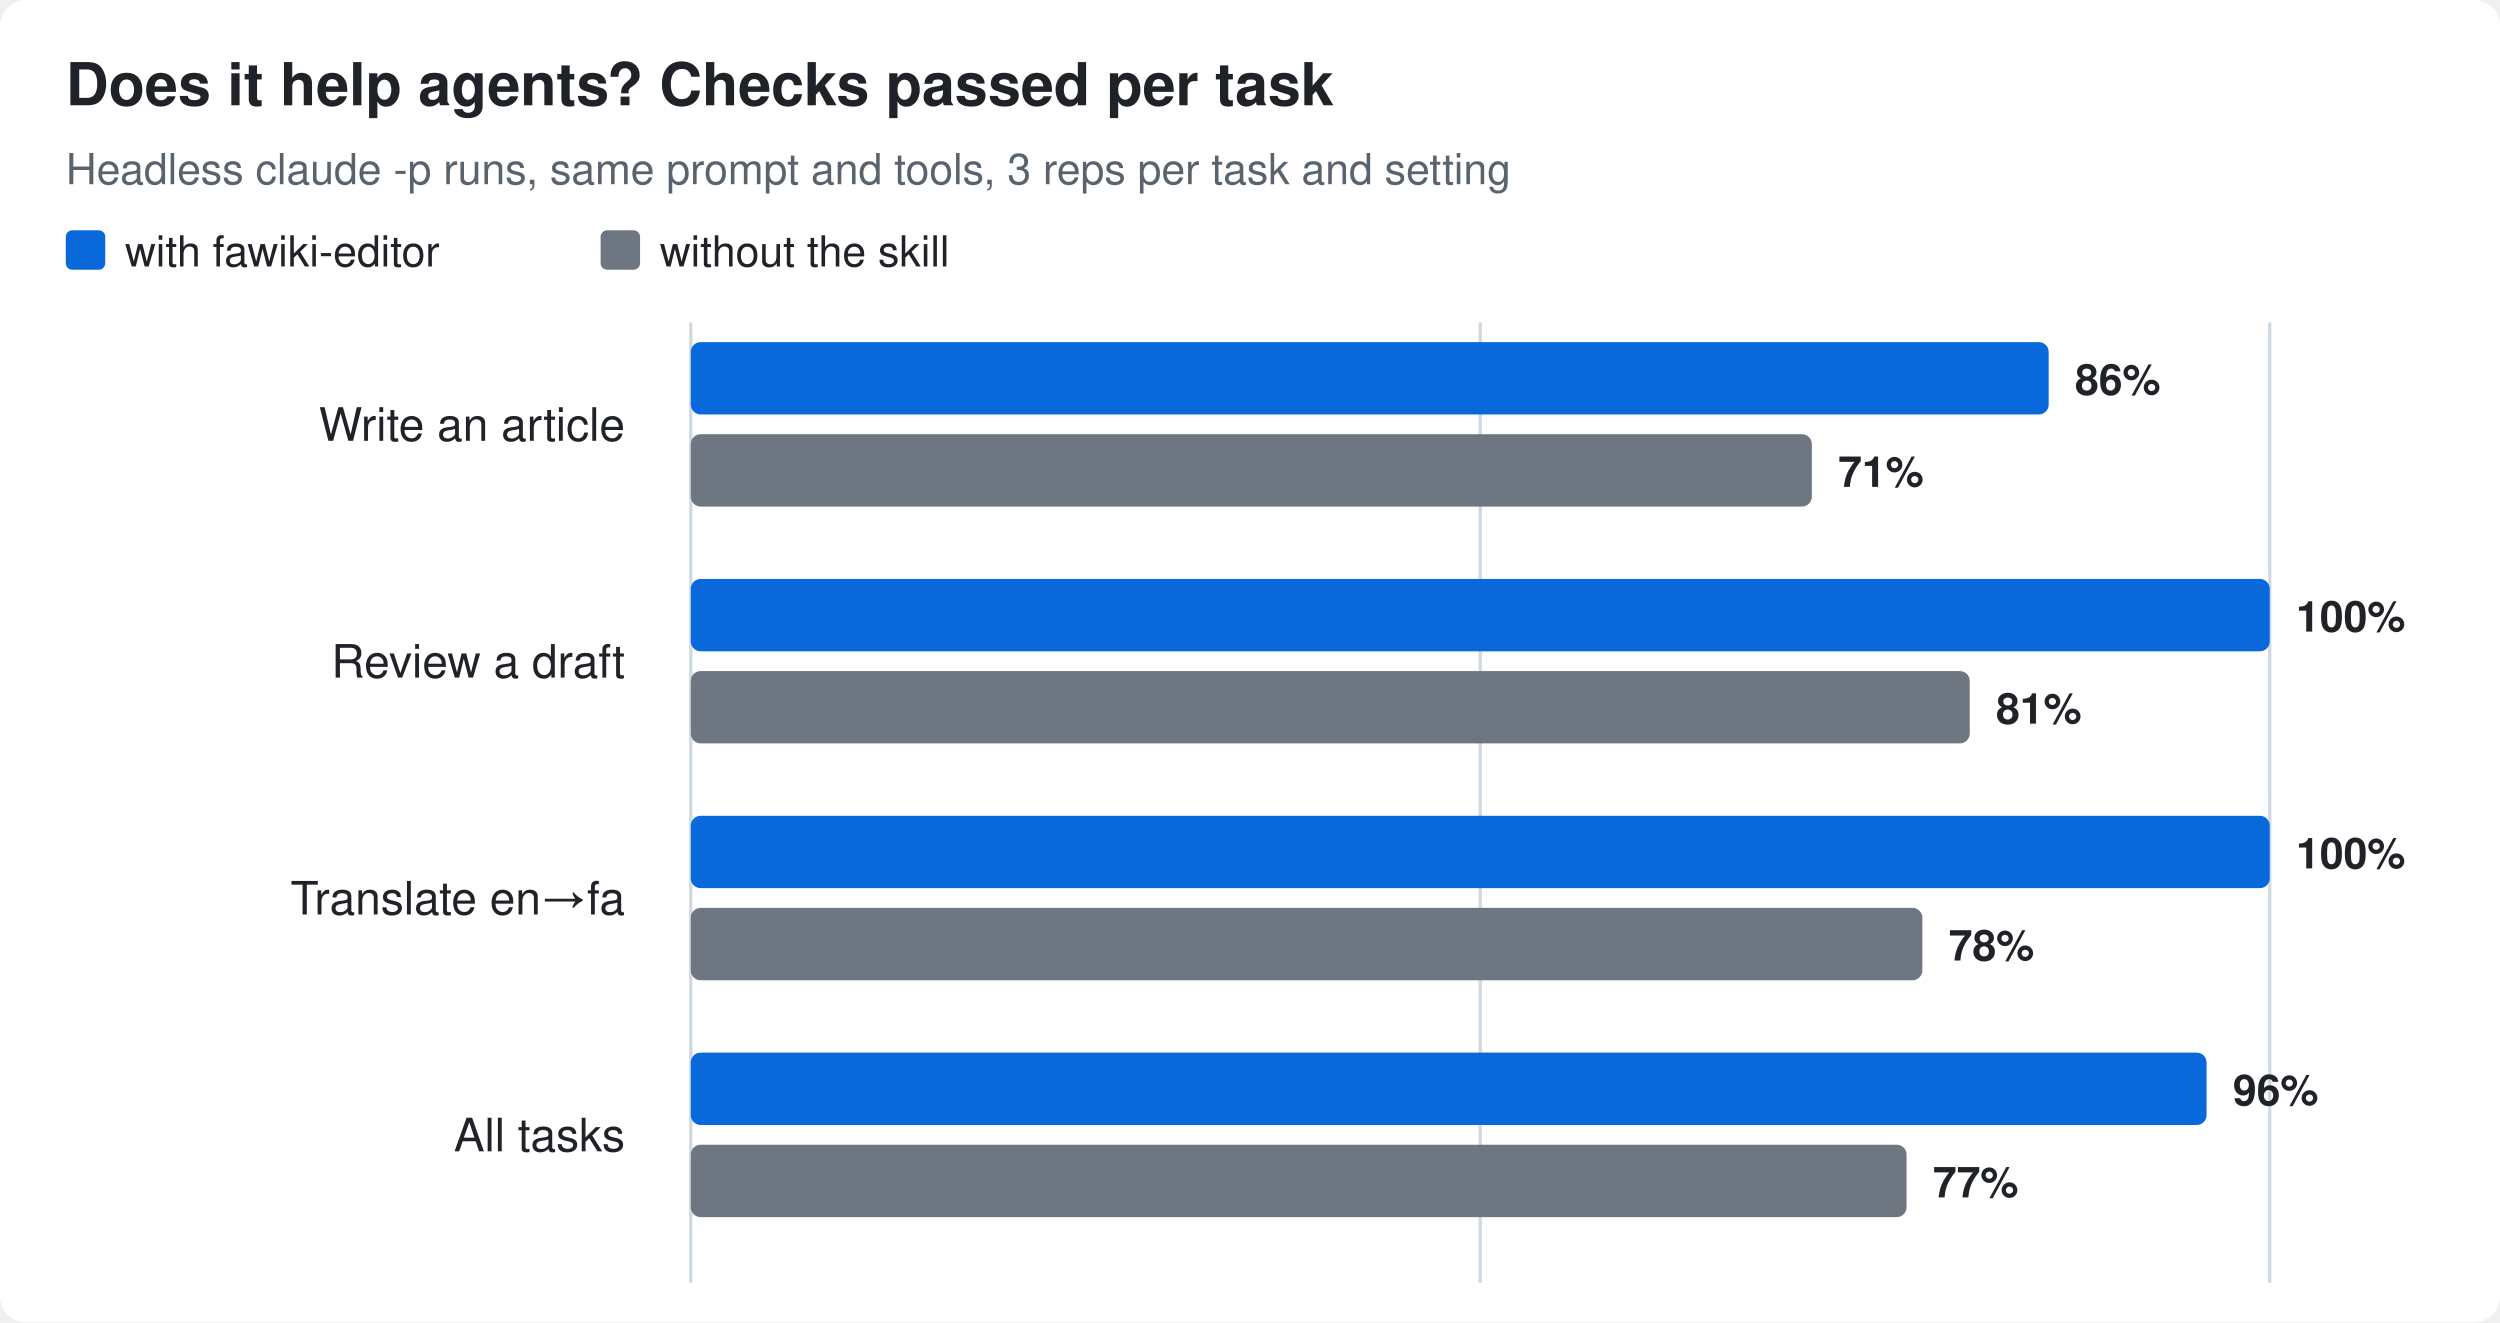
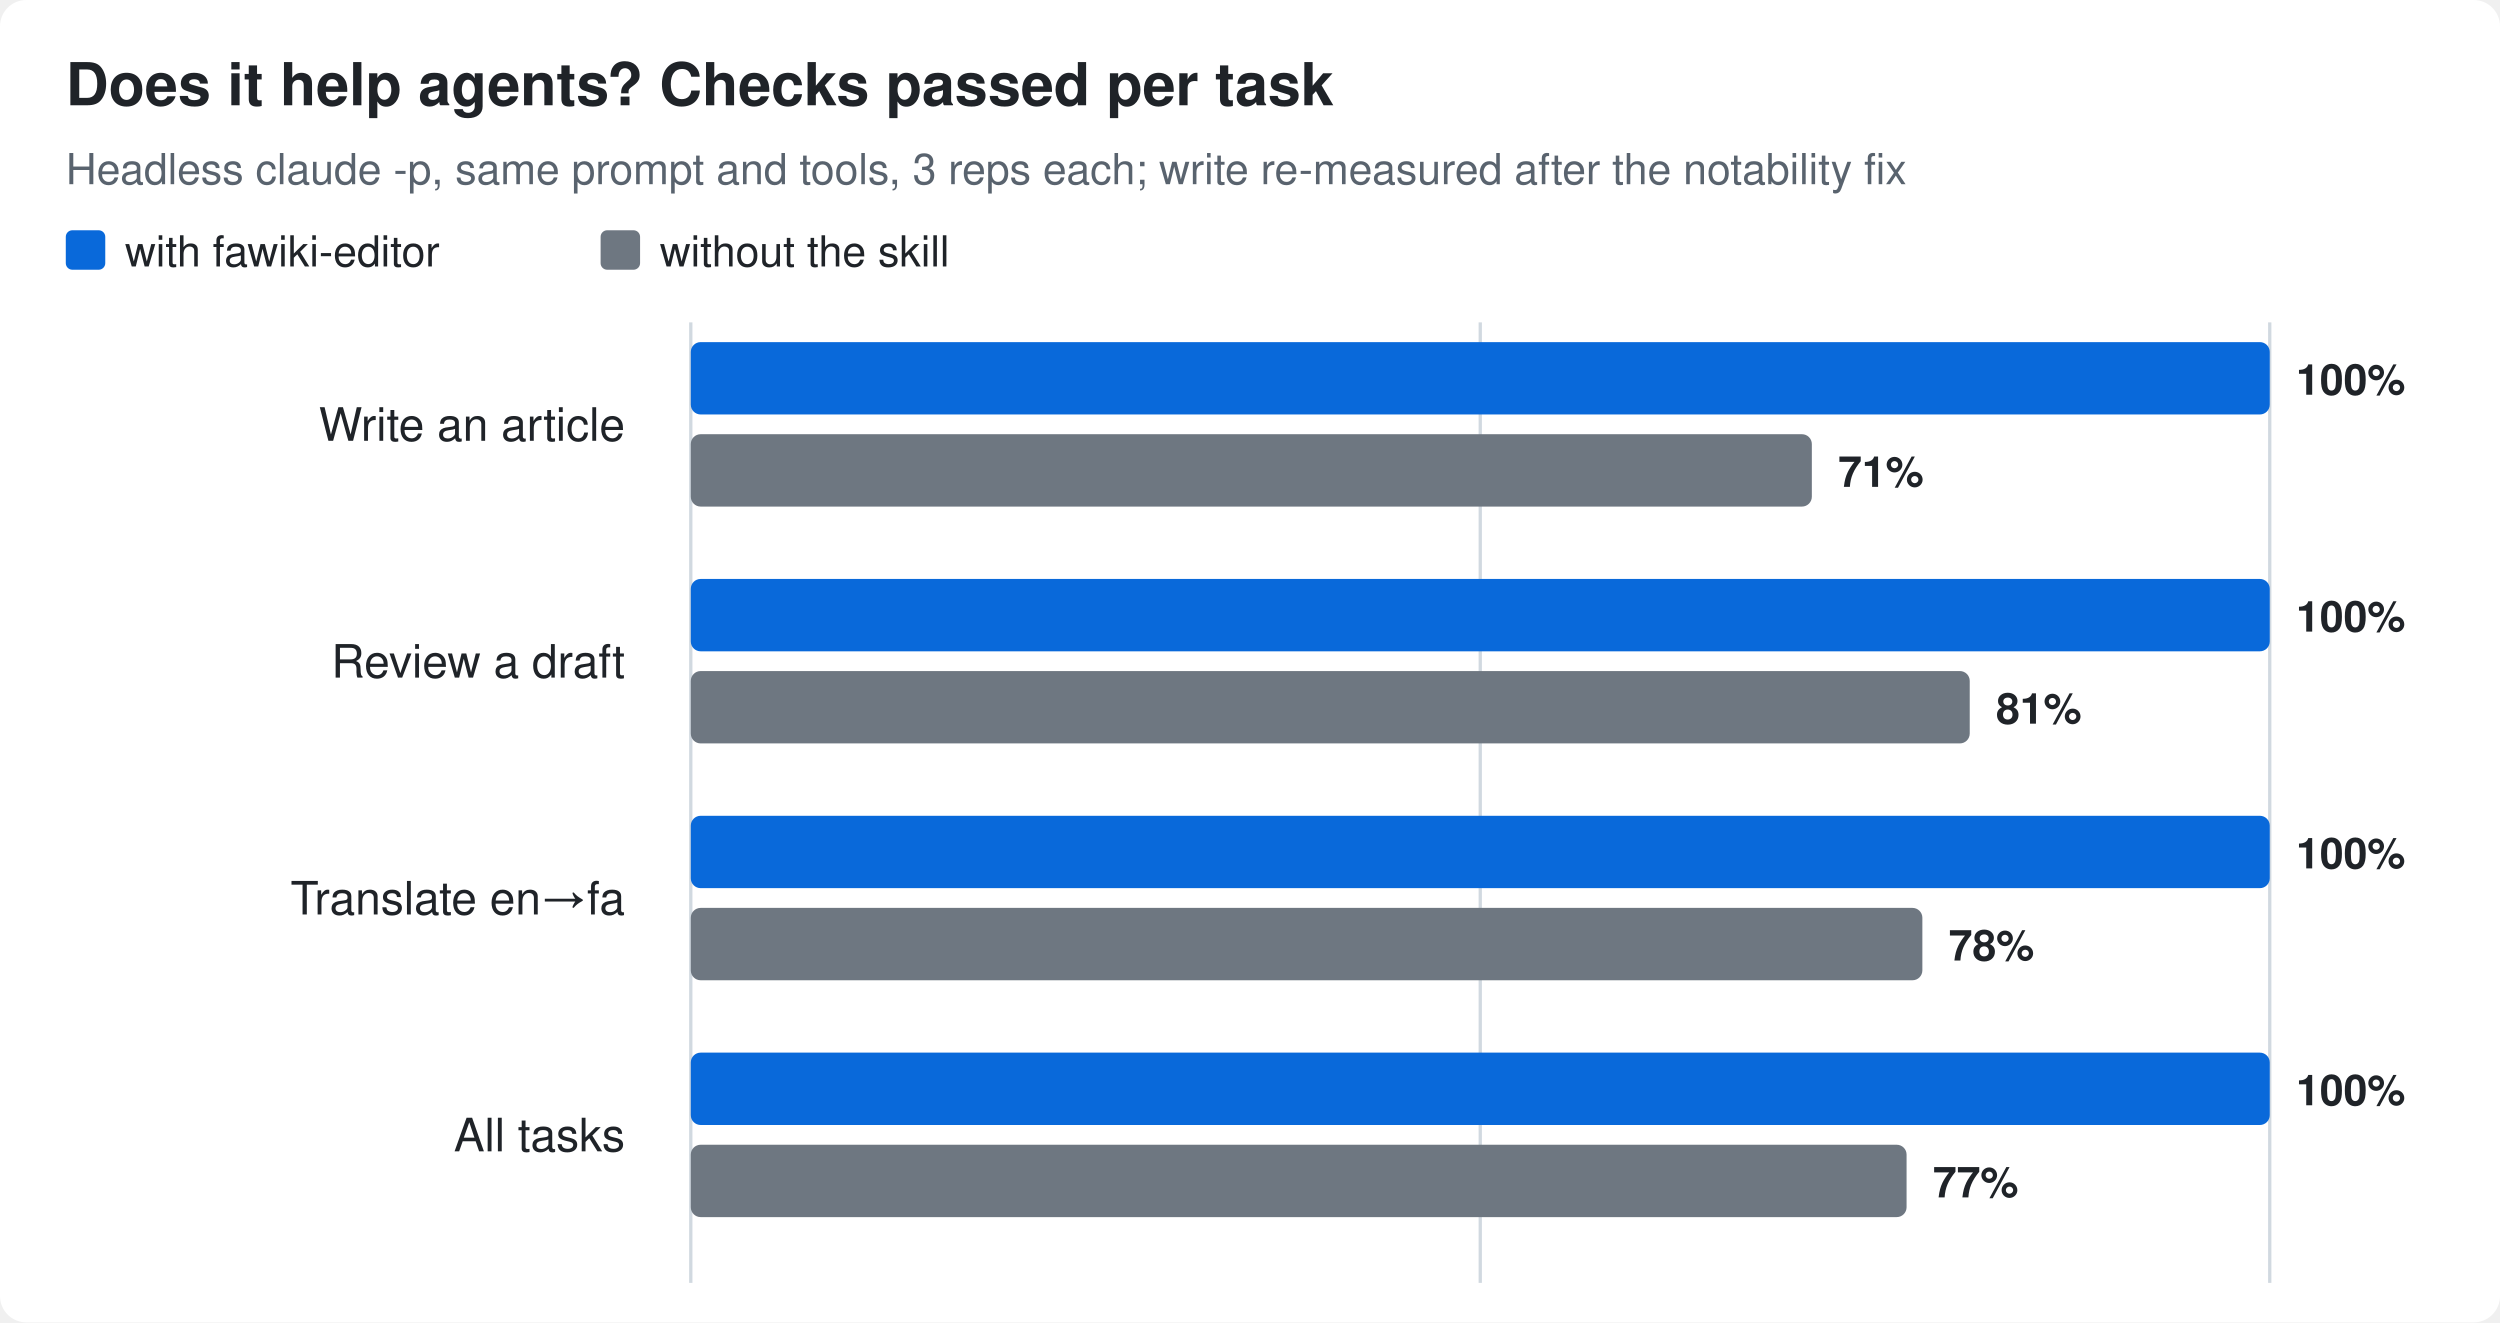
<svg xmlns="http://www.w3.org/2000/svg" width="760" height="402" viewBox="0 0 760 402" font-family="-apple-system, BlinkMacSystemFont, 'Segoe UI', Helvetica, Arial, sans-serif" role="img" aria-label="Does it help agents? Checks passed per task">
  <rect width="100%" height="100%" fill="#ffffff" rx="8" />
  <text x="20" y="32" font-size="18" font-weight="600" fill="#1f2328">Does it help agents? Checks passed per task</text>
-   <text x="20" y="56" font-size="13" fill="#59636e">Headless claude -p runs, same prompt and tools, 3 reps per task and setting</text>
+   <text x="20" y="56" font-size="13" fill="#59636e">Headless claude -p, same prompt and tools, 3 reps each; write re-measured after the notability fix</text>
  <rect x="20" y="70" width="12" height="12" rx="2" fill="#0969da" />
  <text x="38" y="81" font-size="13" fill="#1f2328">with fawiki-editor</text>
  <rect x="182.584" y="70" width="12" height="12" rx="2" fill="#6e7781" />
  <text x="200.584" y="81" font-size="13" fill="#1f2328">without the skill</text>
  <line x1="210.0" y1="98" x2="210.0" y2="390" stroke="#d1d9e0" stroke-width="1" />
  <line x1="450.0" y1="98" x2="450.0" y2="390" stroke="#d1d9e0" stroke-width="1" />
  <line x1="690.0" y1="98" x2="690.0" y2="390" stroke="#d1d9e0" stroke-width="1" />
  <text x="190" y="134.0" font-size="14" text-anchor="end" fill="#1f2328">Write an article</text>
-   <rect x="210" y="104" width="412.8" height="22" rx="3" fill="#0969da" />
-   <text x="630.8" y="120.0" font-size="13" font-weight="600" fill="#1f2328">86%</text>
+   <rect x="210" y="104" width="480.0" height="22" rx="3" fill="#0969da" />
+   <text x="698.0" y="120.0" font-size="13" font-weight="600" fill="#1f2328">100%</text>
  <rect x="210" y="132" width="340.8" height="22" rx="3" fill="#6e7781" />
  <text x="558.8" y="148.0" font-size="13" font-weight="600" fill="#1f2328">71%</text>
  <text x="190" y="206.0" font-size="14" text-anchor="end" fill="#1f2328">Review a draft</text>
  <rect x="210" y="176" width="480.0" height="22" rx="3" fill="#0969da" />
  <text x="698.0" y="192.0" font-size="13" font-weight="600" fill="#1f2328">100%</text>
  <rect x="210" y="204" width="388.8" height="22" rx="3" fill="#6e7781" />
  <text x="606.8" y="220.0" font-size="13" font-weight="600" fill="#1f2328">81%</text>
  <text x="190" y="278.0" font-size="14" text-anchor="end" fill="#1f2328">Translate en→fa</text>
  <rect x="210" y="248" width="480.0" height="22" rx="3" fill="#0969da" />
  <text x="698.0" y="264.0" font-size="13" font-weight="600" fill="#1f2328">100%</text>
  <rect x="210" y="276" width="374.4" height="22" rx="3" fill="#6e7781" />
  <text x="592.4" y="292.0" font-size="13" font-weight="600" fill="#1f2328">78%</text>
  <text x="190" y="350.0" font-size="14" text-anchor="end" fill="#1f2328">All tasks</text>
-   <rect x="210" y="320" width="460.8" height="22" rx="3" fill="#0969da" />
-   <text x="678.8" y="336.0" font-size="13" font-weight="600" fill="#1f2328">96%</text>
+   <rect x="210" y="320" width="480.0" height="22" rx="3" fill="#0969da" />
+   <text x="698.0" y="336.0" font-size="13" font-weight="600" fill="#1f2328">100%</text>
  <rect x="210" y="348" width="369.6" height="22" rx="3" fill="#6e7781" />
  <text x="587.6" y="364.0" font-size="13" font-weight="600" fill="#1f2328">77%</text>
</svg>
